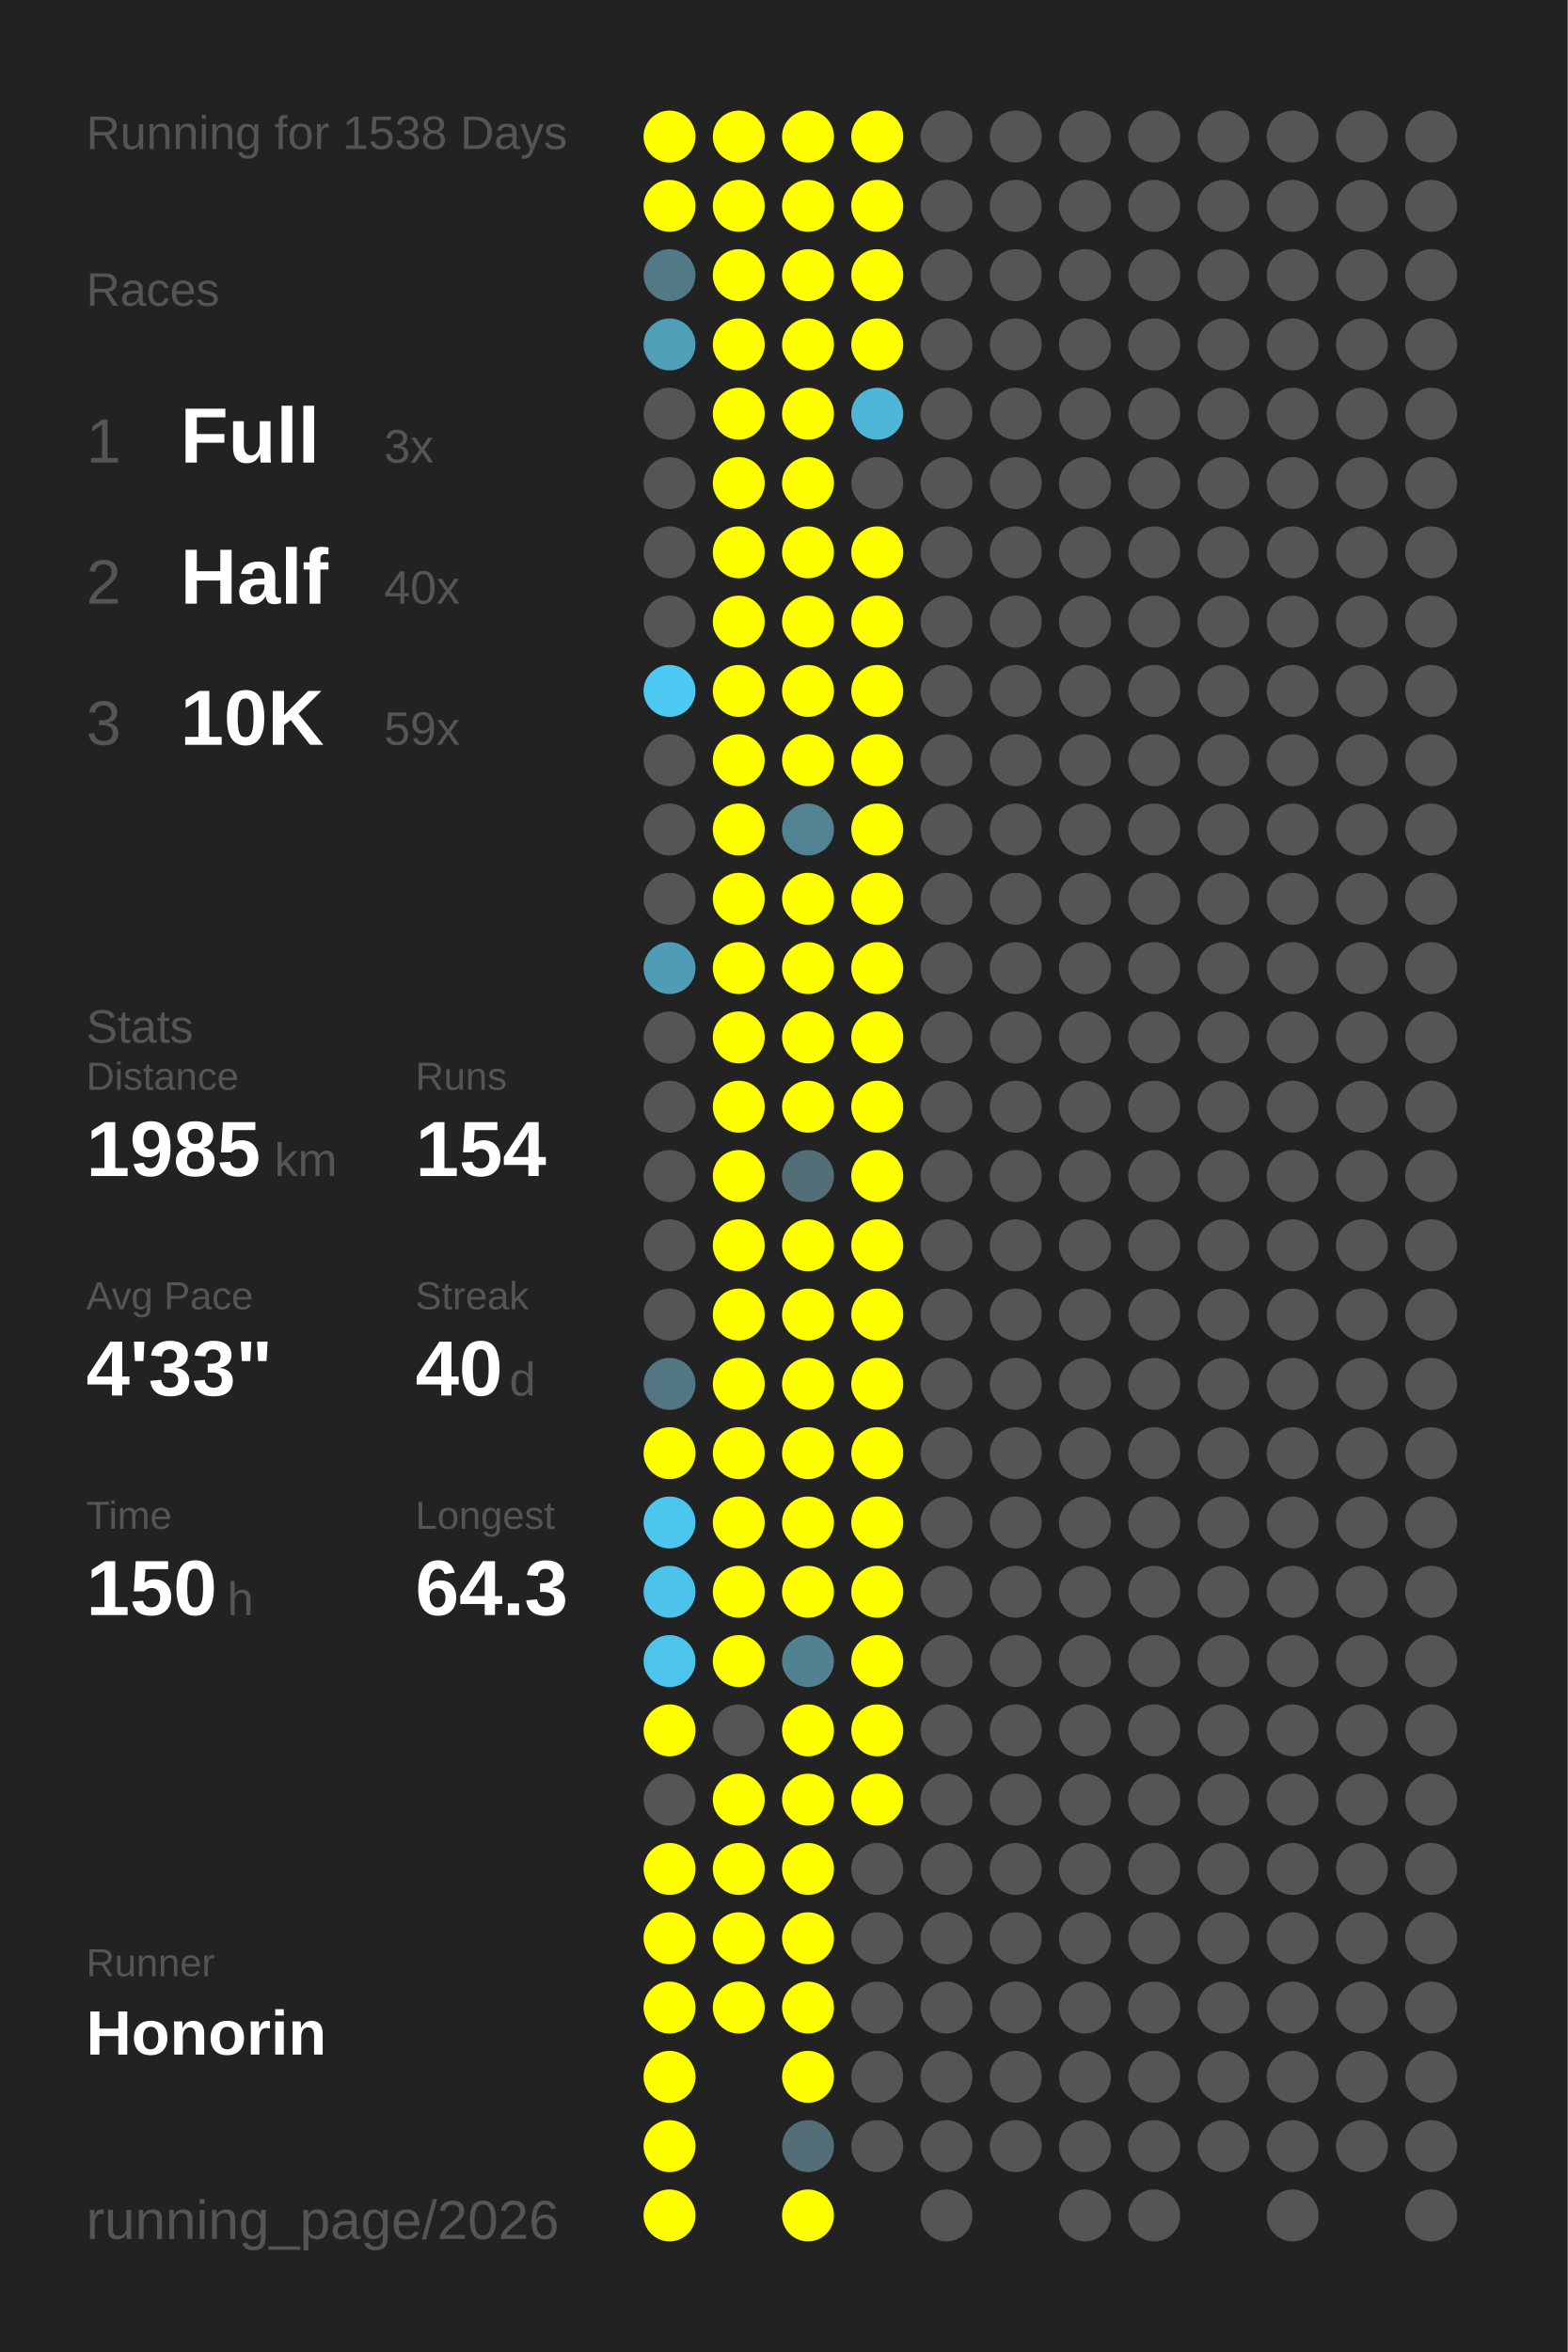
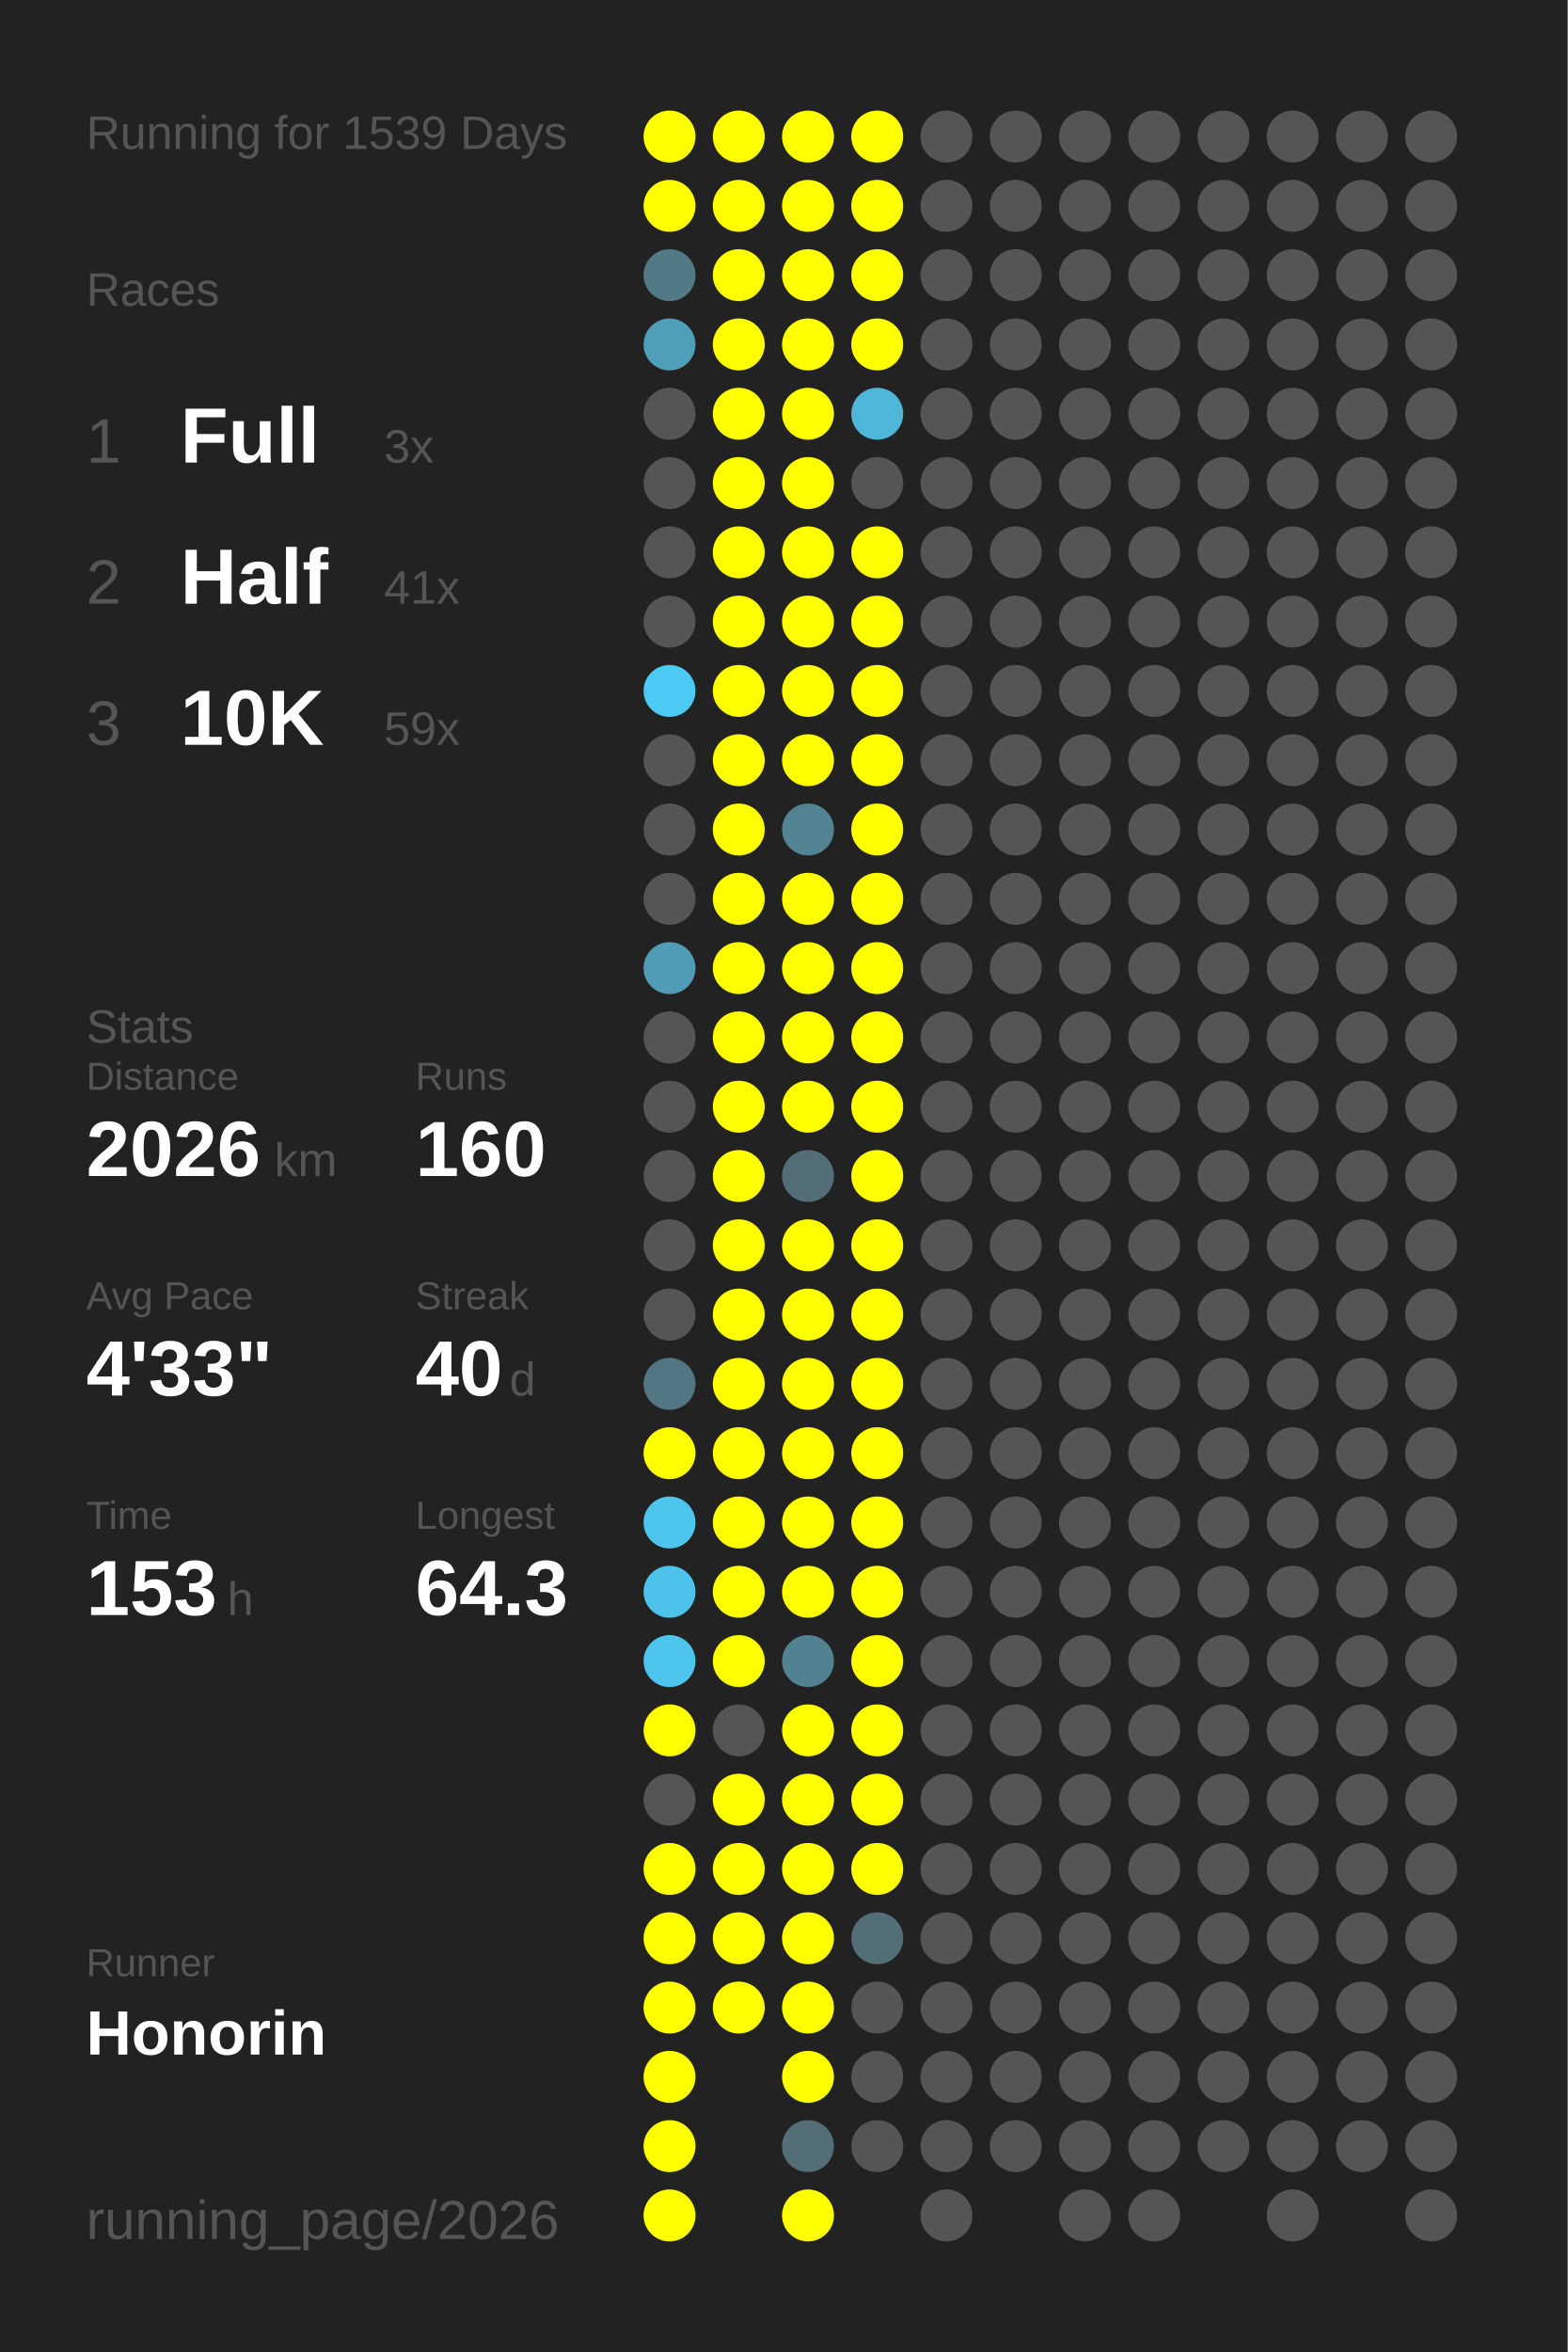
<svg xmlns="http://www.w3.org/2000/svg" baseProfile="full" height="300mm" version="1.1" viewBox="0,0,200,300" width="200mm">
  <defs />
  <rect fill="#222222" height="300" width="200" x="0" y="0" />
-   <text fill="#555555" style="font-size:6px; font-family:Arial;" x="11" y="19">Running for 1538 Days</text>
+   <text fill="#555555" style="font-size:6px; font-family:Arial;" x="11" y="19">Running for 1539 Days</text>
  <text fill="#555555" style="font-size:6px; font-family:Arial;" x="11" y="39">Races</text>
  <text fill="#555555" style="font-size:8px; font-family:Arial;" x="11" y="59">1</text>
  <text fill="#FFFFFF" style="font-size:10px; font-family:Arial; font-weight:bold;" x="23" y="59">Full</text>
  <text fill="#555555" style="font-size:6px; font-family:Arial;" x="49" y="59">3x</text>
  <text fill="#555555" style="font-size:8px; font-family:Arial;" x="11" y="77">2</text>
  <text fill="#FFFFFF" style="font-size:10px; font-family:Arial; font-weight:bold;" x="23" y="77">Half</text>
-   <text fill="#555555" style="font-size:6px; font-family:Arial;" x="49" y="77">40x</text>
+   <text fill="#555555" style="font-size:6px; font-family:Arial;" x="49" y="77">41x</text>
  <text fill="#555555" style="font-size:8px; font-family:Arial;" x="11" y="95">3</text>
  <text fill="#FFFFFF" style="font-size:10px; font-family:Arial; font-weight:bold;" x="23" y="95">10K</text>
  <text fill="#555555" style="font-size:6px; font-family:Arial;" x="49" y="95">59x</text>
  <text fill="#555555" style="font-size:6px; font-family:Arial;" x="11" y="133">Stats</text>
  <text fill="#555555" style="font-size:5px; font-family:Arial;" x="11" y="139">Distance</text>
-   <text fill="#FFFFFF" style="font-size:10px; font-family:Arial; font-weight:bold;" x="11" y="150">1985</text>
+   <text fill="#FFFFFF" style="font-size:10px; font-family:Arial; font-weight:bold;" x="11" y="150">2026</text>
  <text fill="#555555" style="font-size:6px; font-family:Arial;" x="35" y="150">km</text>
  <text fill="#555555" style="font-size:5px; font-family:Arial;" x="53" y="139">Runs</text>
-   <text fill="#FFFFFF" style="font-size:10px; font-family:Arial; font-weight:bold;" x="53" y="150">154</text>
+   <text fill="#FFFFFF" style="font-size:10px; font-family:Arial; font-weight:bold;" x="53" y="150">160</text>
  <text fill="#555555" style="font-size:5px; font-family:Arial;" x="11" y="167">Avg Pace</text>
  <text fill="#FFFFFF" style="font-size:10px; font-family:Arial; font-weight:bold;" x="11" y="178">4'33"</text>
  <text fill="#555555" style="font-size:5px; font-family:Arial;" x="53" y="167">Streak</text>
  <text fill="#FFFFFF" style="font-size:10px; font-family:Arial; font-weight:bold;" x="53" y="178">40</text>
  <text fill="#555555" style="font-size:6px; font-family:Arial;" x="65" y="178">d</text>
  <text fill="#555555" style="font-size:5px; font-family:Arial;" x="11" y="195">Time</text>
-   <text fill="#FFFFFF" style="font-size:10px; font-family:Arial; font-weight:bold;" x="11" y="206">150</text>
+   <text fill="#FFFFFF" style="font-size:10px; font-family:Arial; font-weight:bold;" x="11" y="206">153</text>
  <text fill="#555555" style="font-size:6px; font-family:Arial;" x="29" y="206">h</text>
  <text fill="#555555" style="font-size:5px; font-family:Arial;" x="53" y="195">Longest</text>
  <text fill="#FFFFFF" style="font-size:10px; font-family:Arial; font-weight:bold;" x="53" y="206">64.3</text>
  <text fill="#555555" style="font-size:5px; font-family:Arial;" x="11" y="252.065">Runner</text>
  <text fill="#FFFFFF" style="font-size:8px; font-family:Arial; font-weight:bold;" x="11" y="262.065">Honorin</text>
  <text fill="#555555" style="font-size:7px; font-family:Arial;" x="11" y="285.581">running_page/2026</text>
  <circle cx="85.417" cy="17.419" fill="#FFFF00" r="3.312" />
  <circle cx="85.417" cy="26.258" fill="#FFFF00" r="3.312" />
  <circle cx="85.417" cy="35.097" fill="#527986" r="3.312" />
  <circle cx="85.417" cy="43.935" fill="#509fb9" r="3.312" />
  <circle cx="85.417" cy="52.774" fill="#555555" r="3.312" />
  <circle cx="85.417" cy="61.613" fill="#555555" r="3.312" />
  <circle cx="85.417" cy="70.452" fill="#555555" r="3.312" />
  <circle cx="85.417" cy="79.29" fill="#555555" r="3.312" />
  <circle cx="85.417" cy="88.129" fill="#4dcaf4" r="3.312" />
  <circle cx="85.417" cy="96.968" fill="#555555" r="3.312" />
  <circle cx="85.417" cy="105.806" fill="#555555" r="3.312" />
  <circle cx="85.417" cy="114.645" fill="#555555" r="3.312" />
  <circle cx="85.417" cy="123.484" fill="#509cb6" r="3.312" />
  <circle cx="85.417" cy="132.323" fill="#555555" r="3.312" />
  <circle cx="85.417" cy="141.161" fill="#555555" r="3.312" />
  <circle cx="85.417" cy="150" fill="#555555" r="3.312" />
  <circle cx="85.417" cy="158.839" fill="#555555" r="3.312" />
  <circle cx="85.417" cy="167.677" fill="#555555" r="3.312" />
  <circle cx="85.417" cy="176.516" fill="#527783" r="3.312" />
  <circle cx="85.417" cy="185.355" fill="#FFFF00" r="3.312" />
  <circle cx="85.417" cy="194.194" fill="#4dc6ee" r="3.312" />
  <circle cx="85.417" cy="203.032" fill="#4dc3eb" r="3.312" />
  <circle cx="85.417" cy="211.871" fill="#4dc4ec" r="3.312" />
  <circle cx="85.417" cy="220.71" fill="#FFFF00" r="3.312" />
  <circle cx="85.417" cy="229.548" fill="#555555" r="3.312" />
  <circle cx="85.417" cy="238.387" fill="#FFFF00" r="3.312" />
  <circle cx="85.417" cy="247.226" fill="#FFFF00" r="3.312" />
  <circle cx="85.417" cy="256.065" fill="#FFFF00" r="3.312" />
  <circle cx="85.417" cy="264.903" fill="#FFFF00" r="3.312" />
  <circle cx="85.417" cy="273.742" fill="#FFFF00" r="3.312" />
  <circle cx="85.417" cy="282.581" fill="#FFFF00" r="3.312" />
  <circle cx="94.25" cy="17.419" fill="#FFFF00" r="3.312" />
  <circle cx="94.25" cy="26.258" fill="#FFFF00" r="3.312" />
  <circle cx="94.25" cy="35.097" fill="#FFFF00" r="3.312" />
  <circle cx="94.25" cy="43.935" fill="#FFFF00" r="3.312" />
  <circle cx="94.25" cy="52.774" fill="#FFFF00" r="3.312" />
  <circle cx="94.25" cy="61.613" fill="#FFFF00" r="3.312" />
  <circle cx="94.25" cy="70.452" fill="#FFFF00" r="3.312" />
  <circle cx="94.25" cy="79.29" fill="#FFFF00" r="3.312" />
  <circle cx="94.25" cy="88.129" fill="#FFFF00" r="3.312" />
  <circle cx="94.25" cy="96.968" fill="#FFFF00" r="3.312" />
  <circle cx="94.25" cy="105.806" fill="#FFFF00" r="3.312" />
  <circle cx="94.25" cy="114.645" fill="#FFFF00" r="3.312" />
  <circle cx="94.25" cy="123.484" fill="#FFFF00" r="3.312" />
  <circle cx="94.25" cy="132.323" fill="#FFFF00" r="3.312" />
  <circle cx="94.25" cy="141.161" fill="#FFFF00" r="3.312" />
  <circle cx="94.25" cy="150" fill="#FFFF00" r="3.312" />
  <circle cx="94.25" cy="158.839" fill="#FFFF00" r="3.312" />
  <circle cx="94.25" cy="167.677" fill="#FFFF00" r="3.312" />
  <circle cx="94.25" cy="176.516" fill="#FFFF00" r="3.312" />
  <circle cx="94.25" cy="185.355" fill="#FFFF00" r="3.312" />
  <circle cx="94.25" cy="194.194" fill="#FFFF00" r="3.312" />
  <circle cx="94.25" cy="203.032" fill="#FFFF00" r="3.312" />
  <circle cx="94.25" cy="211.871" fill="#FFFF00" r="3.312" />
  <circle cx="94.25" cy="220.71" fill="#555555" r="3.312" />
  <circle cx="94.25" cy="229.548" fill="#FFFF00" r="3.312" />
  <circle cx="94.25" cy="238.387" fill="#FFFF00" r="3.312" />
  <circle cx="94.25" cy="247.226" fill="#FFFF00" r="3.312" />
  <circle cx="94.25" cy="256.065" fill="#FFFF00" r="3.312" />
  <circle cx="103.083" cy="17.419" fill="#FFFF00" r="3.312" />
  <circle cx="103.083" cy="26.258" fill="#FFFF00" r="3.312" />
  <circle cx="103.083" cy="35.097" fill="#FFFF00" r="3.312" />
  <circle cx="103.083" cy="43.935" fill="#FFFF00" r="3.312" />
  <circle cx="103.083" cy="52.774" fill="#FFFF00" r="3.312" />
  <circle cx="103.083" cy="61.613" fill="#FFFF00" r="3.312" />
  <circle cx="103.083" cy="70.452" fill="#FFFF00" r="3.312" />
  <circle cx="103.083" cy="79.29" fill="#FFFF00" r="3.312" />
  <circle cx="103.083" cy="88.129" fill="#FFFF00" r="3.312" />
  <circle cx="103.083" cy="96.968" fill="#FFFF00" r="3.312" />
  <circle cx="103.083" cy="105.806" fill="#528393" r="3.312" />
  <circle cx="103.083" cy="114.645" fill="#FFFF00" r="3.312" />
  <circle cx="103.083" cy="123.484" fill="#FFFF00" r="3.312" />
  <circle cx="103.083" cy="132.323" fill="#FFFF00" r="3.312" />
  <circle cx="103.083" cy="141.161" fill="#FFFF00" r="3.312" />
  <circle cx="103.083" cy="150" fill="#536e77" r="3.312" />
  <circle cx="103.083" cy="158.839" fill="#FFFF00" r="3.312" />
  <circle cx="103.083" cy="167.677" fill="#FFFF00" r="3.312" />
  <circle cx="103.083" cy="176.516" fill="#FFFF00" r="3.312" />
  <circle cx="103.083" cy="185.355" fill="#FFFF00" r="3.312" />
  <circle cx="103.083" cy="194.194" fill="#FFFF00" r="3.312" />
  <circle cx="103.083" cy="203.032" fill="#FFFF00" r="3.312" />
  <circle cx="103.083" cy="211.871" fill="#528191" r="3.312" />
  <circle cx="103.083" cy="220.71" fill="#FFFF00" r="3.312" />
  <circle cx="103.083" cy="229.548" fill="#FFFF00" r="3.312" />
  <circle cx="103.083" cy="238.387" fill="#FFFF00" r="3.312" />
  <circle cx="103.083" cy="247.226" fill="#FFFF00" r="3.312" />
  <circle cx="103.083" cy="256.065" fill="#FFFF00" r="3.312" />
  <circle cx="103.083" cy="264.903" fill="#FFFF00" r="3.312" />
  <circle cx="103.083" cy="273.742" fill="#536e77" r="3.312" />
  <circle cx="103.083" cy="282.581" fill="#FFFF00" r="3.312" />
  <circle cx="111.917" cy="17.419" fill="#FFFF00" r="3.312" />
  <circle cx="111.917" cy="26.258" fill="#FFFF00" r="3.312" />
  <circle cx="111.917" cy="35.097" fill="#FFFF00" r="3.312" />
  <circle cx="111.917" cy="43.935" fill="#FFFF00" r="3.312" />
  <circle cx="111.917" cy="52.774" fill="#4eb6d9" r="3.312" />
  <circle cx="111.917" cy="61.613" fill="#555555" r="3.312" />
  <circle cx="111.917" cy="70.452" fill="#FFFF00" r="3.312" />
  <circle cx="111.917" cy="79.29" fill="#FFFF00" r="3.312" />
  <circle cx="111.917" cy="88.129" fill="#FFFF00" r="3.312" />
  <circle cx="111.917" cy="96.968" fill="#FFFF00" r="3.312" />
  <circle cx="111.917" cy="105.806" fill="#FFFF00" r="3.312" />
  <circle cx="111.917" cy="114.645" fill="#FFFF00" r="3.312" />
  <circle cx="111.917" cy="123.484" fill="#FFFF00" r="3.312" />
  <circle cx="111.917" cy="132.323" fill="#FFFF00" r="3.312" />
  <circle cx="111.917" cy="141.161" fill="#FFFF00" r="3.312" />
  <circle cx="111.917" cy="150" fill="#FFFF00" r="3.312" />
  <circle cx="111.917" cy="158.839" fill="#FFFF00" r="3.312" />
  <circle cx="111.917" cy="167.677" fill="#FFFF00" r="3.312" />
  <circle cx="111.917" cy="176.516" fill="#FFFF00" r="3.312" />
  <circle cx="111.917" cy="185.355" fill="#FFFF00" r="3.312" />
  <circle cx="111.917" cy="194.194" fill="#FFFF00" r="3.312" />
  <circle cx="111.917" cy="203.032" fill="#FFFF00" r="3.312" />
  <circle cx="111.917" cy="211.871" fill="#FFFF00" r="3.312" />
  <circle cx="111.917" cy="220.71" fill="#FFFF00" r="3.312" />
  <circle cx="111.917" cy="229.548" fill="#FFFF00" r="3.312" />
-   <circle cx="111.917" cy="238.387" fill="#555555" r="3.312" />
-   <circle cx="111.917" cy="247.226" fill="#555555" r="3.312" />
+   <circle cx="111.917" cy="238.387" fill="#FFFF00" r="3.312" />
+   <circle cx="111.917" cy="247.226" fill="#536e77" r="3.312" />
  <circle cx="111.917" cy="256.065" fill="#555555" r="3.312" />
  <circle cx="111.917" cy="264.903" fill="#555555" r="3.312" />
  <circle cx="111.917" cy="273.742" fill="#555555" r="3.312" />
  <circle cx="120.75" cy="17.419" fill="#555555" r="3.312" />
  <circle cx="120.75" cy="26.258" fill="#555555" r="3.312" />
  <circle cx="120.75" cy="35.097" fill="#555555" r="3.312" />
  <circle cx="120.75" cy="43.935" fill="#555555" r="3.312" />
  <circle cx="120.75" cy="52.774" fill="#555555" r="3.312" />
  <circle cx="120.75" cy="61.613" fill="#555555" r="3.312" />
  <circle cx="120.75" cy="70.452" fill="#555555" r="3.312" />
  <circle cx="120.75" cy="79.29" fill="#555555" r="3.312" />
  <circle cx="120.75" cy="88.129" fill="#555555" r="3.312" />
  <circle cx="120.75" cy="96.968" fill="#555555" r="3.312" />
  <circle cx="120.75" cy="105.806" fill="#555555" r="3.312" />
  <circle cx="120.75" cy="114.645" fill="#555555" r="3.312" />
  <circle cx="120.75" cy="123.484" fill="#555555" r="3.312" />
  <circle cx="120.75" cy="132.323" fill="#555555" r="3.312" />
  <circle cx="120.75" cy="141.161" fill="#555555" r="3.312" />
  <circle cx="120.75" cy="150" fill="#555555" r="3.312" />
  <circle cx="120.75" cy="158.839" fill="#555555" r="3.312" />
  <circle cx="120.75" cy="167.677" fill="#555555" r="3.312" />
  <circle cx="120.75" cy="176.516" fill="#555555" r="3.312" />
  <circle cx="120.75" cy="185.355" fill="#555555" r="3.312" />
  <circle cx="120.75" cy="194.194" fill="#555555" r="3.312" />
  <circle cx="120.75" cy="203.032" fill="#555555" r="3.312" />
  <circle cx="120.75" cy="211.871" fill="#555555" r="3.312" />
  <circle cx="120.75" cy="220.71" fill="#555555" r="3.312" />
  <circle cx="120.75" cy="229.548" fill="#555555" r="3.312" />
  <circle cx="120.75" cy="238.387" fill="#555555" r="3.312" />
  <circle cx="120.75" cy="247.226" fill="#555555" r="3.312" />
  <circle cx="120.75" cy="256.065" fill="#555555" r="3.312" />
  <circle cx="120.75" cy="264.903" fill="#555555" r="3.312" />
  <circle cx="120.75" cy="273.742" fill="#555555" r="3.312" />
  <circle cx="120.75" cy="282.581" fill="#555555" r="3.312" />
  <circle cx="129.583" cy="17.419" fill="#555555" r="3.312" />
  <circle cx="129.583" cy="26.258" fill="#555555" r="3.312" />
  <circle cx="129.583" cy="35.097" fill="#555555" r="3.312" />
  <circle cx="129.583" cy="43.935" fill="#555555" r="3.312" />
  <circle cx="129.583" cy="52.774" fill="#555555" r="3.312" />
  <circle cx="129.583" cy="61.613" fill="#555555" r="3.312" />
  <circle cx="129.583" cy="70.452" fill="#555555" r="3.312" />
  <circle cx="129.583" cy="79.29" fill="#555555" r="3.312" />
  <circle cx="129.583" cy="88.129" fill="#555555" r="3.312" />
  <circle cx="129.583" cy="96.968" fill="#555555" r="3.312" />
  <circle cx="129.583" cy="105.806" fill="#555555" r="3.312" />
  <circle cx="129.583" cy="114.645" fill="#555555" r="3.312" />
  <circle cx="129.583" cy="123.484" fill="#555555" r="3.312" />
  <circle cx="129.583" cy="132.323" fill="#555555" r="3.312" />
  <circle cx="129.583" cy="141.161" fill="#555555" r="3.312" />
  <circle cx="129.583" cy="150" fill="#555555" r="3.312" />
  <circle cx="129.583" cy="158.839" fill="#555555" r="3.312" />
  <circle cx="129.583" cy="167.677" fill="#555555" r="3.312" />
  <circle cx="129.583" cy="176.516" fill="#555555" r="3.312" />
  <circle cx="129.583" cy="185.355" fill="#555555" r="3.312" />
  <circle cx="129.583" cy="194.194" fill="#555555" r="3.312" />
  <circle cx="129.583" cy="203.032" fill="#555555" r="3.312" />
  <circle cx="129.583" cy="211.871" fill="#555555" r="3.312" />
  <circle cx="129.583" cy="220.71" fill="#555555" r="3.312" />
  <circle cx="129.583" cy="229.548" fill="#555555" r="3.312" />
  <circle cx="129.583" cy="238.387" fill="#555555" r="3.312" />
  <circle cx="129.583" cy="247.226" fill="#555555" r="3.312" />
  <circle cx="129.583" cy="256.065" fill="#555555" r="3.312" />
  <circle cx="129.583" cy="264.903" fill="#555555" r="3.312" />
  <circle cx="129.583" cy="273.742" fill="#555555" r="3.312" />
  <circle cx="138.417" cy="17.419" fill="#555555" r="3.312" />
  <circle cx="138.417" cy="26.258" fill="#555555" r="3.312" />
  <circle cx="138.417" cy="35.097" fill="#555555" r="3.312" />
  <circle cx="138.417" cy="43.935" fill="#555555" r="3.312" />
  <circle cx="138.417" cy="52.774" fill="#555555" r="3.312" />
  <circle cx="138.417" cy="61.613" fill="#555555" r="3.312" />
  <circle cx="138.417" cy="70.452" fill="#555555" r="3.312" />
  <circle cx="138.417" cy="79.29" fill="#555555" r="3.312" />
  <circle cx="138.417" cy="88.129" fill="#555555" r="3.312" />
  <circle cx="138.417" cy="96.968" fill="#555555" r="3.312" />
  <circle cx="138.417" cy="105.806" fill="#555555" r="3.312" />
  <circle cx="138.417" cy="114.645" fill="#555555" r="3.312" />
  <circle cx="138.417" cy="123.484" fill="#555555" r="3.312" />
  <circle cx="138.417" cy="132.323" fill="#555555" r="3.312" />
  <circle cx="138.417" cy="141.161" fill="#555555" r="3.312" />
  <circle cx="138.417" cy="150" fill="#555555" r="3.312" />
  <circle cx="138.417" cy="158.839" fill="#555555" r="3.312" />
  <circle cx="138.417" cy="167.677" fill="#555555" r="3.312" />
  <circle cx="138.417" cy="176.516" fill="#555555" r="3.312" />
  <circle cx="138.417" cy="185.355" fill="#555555" r="3.312" />
  <circle cx="138.417" cy="194.194" fill="#555555" r="3.312" />
  <circle cx="138.417" cy="203.032" fill="#555555" r="3.312" />
  <circle cx="138.417" cy="211.871" fill="#555555" r="3.312" />
  <circle cx="138.417" cy="220.71" fill="#555555" r="3.312" />
  <circle cx="138.417" cy="229.548" fill="#555555" r="3.312" />
  <circle cx="138.417" cy="238.387" fill="#555555" r="3.312" />
  <circle cx="138.417" cy="247.226" fill="#555555" r="3.312" />
  <circle cx="138.417" cy="256.065" fill="#555555" r="3.312" />
  <circle cx="138.417" cy="264.903" fill="#555555" r="3.312" />
  <circle cx="138.417" cy="273.742" fill="#555555" r="3.312" />
  <circle cx="138.417" cy="282.581" fill="#555555" r="3.312" />
  <circle cx="147.25" cy="17.419" fill="#555555" r="3.312" />
  <circle cx="147.25" cy="26.258" fill="#555555" r="3.312" />
  <circle cx="147.25" cy="35.097" fill="#555555" r="3.312" />
  <circle cx="147.25" cy="43.935" fill="#555555" r="3.312" />
  <circle cx="147.25" cy="52.774" fill="#555555" r="3.312" />
  <circle cx="147.25" cy="61.613" fill="#555555" r="3.312" />
  <circle cx="147.25" cy="70.452" fill="#555555" r="3.312" />
  <circle cx="147.25" cy="79.29" fill="#555555" r="3.312" />
  <circle cx="147.25" cy="88.129" fill="#555555" r="3.312" />
  <circle cx="147.25" cy="96.968" fill="#555555" r="3.312" />
  <circle cx="147.25" cy="105.806" fill="#555555" r="3.312" />
  <circle cx="147.25" cy="114.645" fill="#555555" r="3.312" />
  <circle cx="147.25" cy="123.484" fill="#555555" r="3.312" />
  <circle cx="147.25" cy="132.323" fill="#555555" r="3.312" />
  <circle cx="147.25" cy="141.161" fill="#555555" r="3.312" />
  <circle cx="147.25" cy="150" fill="#555555" r="3.312" />
  <circle cx="147.25" cy="158.839" fill="#555555" r="3.312" />
  <circle cx="147.25" cy="167.677" fill="#555555" r="3.312" />
  <circle cx="147.25" cy="176.516" fill="#555555" r="3.312" />
  <circle cx="147.25" cy="185.355" fill="#555555" r="3.312" />
  <circle cx="147.25" cy="194.194" fill="#555555" r="3.312" />
  <circle cx="147.25" cy="203.032" fill="#555555" r="3.312" />
  <circle cx="147.25" cy="211.871" fill="#555555" r="3.312" />
  <circle cx="147.25" cy="220.71" fill="#555555" r="3.312" />
  <circle cx="147.25" cy="229.548" fill="#555555" r="3.312" />
  <circle cx="147.25" cy="238.387" fill="#555555" r="3.312" />
  <circle cx="147.25" cy="247.226" fill="#555555" r="3.312" />
  <circle cx="147.25" cy="256.065" fill="#555555" r="3.312" />
  <circle cx="147.25" cy="264.903" fill="#555555" r="3.312" />
  <circle cx="147.25" cy="273.742" fill="#555555" r="3.312" />
  <circle cx="147.25" cy="282.581" fill="#555555" r="3.312" />
  <circle cx="156.083" cy="17.419" fill="#555555" r="3.312" />
  <circle cx="156.083" cy="26.258" fill="#555555" r="3.312" />
  <circle cx="156.083" cy="35.097" fill="#555555" r="3.312" />
  <circle cx="156.083" cy="43.935" fill="#555555" r="3.312" />
  <circle cx="156.083" cy="52.774" fill="#555555" r="3.312" />
  <circle cx="156.083" cy="61.613" fill="#555555" r="3.312" />
  <circle cx="156.083" cy="70.452" fill="#555555" r="3.312" />
  <circle cx="156.083" cy="79.29" fill="#555555" r="3.312" />
  <circle cx="156.083" cy="88.129" fill="#555555" r="3.312" />
  <circle cx="156.083" cy="96.968" fill="#555555" r="3.312" />
  <circle cx="156.083" cy="105.806" fill="#555555" r="3.312" />
  <circle cx="156.083" cy="114.645" fill="#555555" r="3.312" />
  <circle cx="156.083" cy="123.484" fill="#555555" r="3.312" />
  <circle cx="156.083" cy="132.323" fill="#555555" r="3.312" />
  <circle cx="156.083" cy="141.161" fill="#555555" r="3.312" />
  <circle cx="156.083" cy="150" fill="#555555" r="3.312" />
  <circle cx="156.083" cy="158.839" fill="#555555" r="3.312" />
  <circle cx="156.083" cy="167.677" fill="#555555" r="3.312" />
  <circle cx="156.083" cy="176.516" fill="#555555" r="3.312" />
  <circle cx="156.083" cy="185.355" fill="#555555" r="3.312" />
  <circle cx="156.083" cy="194.194" fill="#555555" r="3.312" />
  <circle cx="156.083" cy="203.032" fill="#555555" r="3.312" />
  <circle cx="156.083" cy="211.871" fill="#555555" r="3.312" />
  <circle cx="156.083" cy="220.71" fill="#555555" r="3.312" />
  <circle cx="156.083" cy="229.548" fill="#555555" r="3.312" />
  <circle cx="156.083" cy="238.387" fill="#555555" r="3.312" />
  <circle cx="156.083" cy="247.226" fill="#555555" r="3.312" />
  <circle cx="156.083" cy="256.065" fill="#555555" r="3.312" />
  <circle cx="156.083" cy="264.903" fill="#555555" r="3.312" />
  <circle cx="156.083" cy="273.742" fill="#555555" r="3.312" />
  <circle cx="164.917" cy="17.419" fill="#555555" r="3.312" />
  <circle cx="164.917" cy="26.258" fill="#555555" r="3.312" />
  <circle cx="164.917" cy="35.097" fill="#555555" r="3.312" />
  <circle cx="164.917" cy="43.935" fill="#555555" r="3.312" />
  <circle cx="164.917" cy="52.774" fill="#555555" r="3.312" />
  <circle cx="164.917" cy="61.613" fill="#555555" r="3.312" />
  <circle cx="164.917" cy="70.452" fill="#555555" r="3.312" />
  <circle cx="164.917" cy="79.29" fill="#555555" r="3.312" />
  <circle cx="164.917" cy="88.129" fill="#555555" r="3.312" />
  <circle cx="164.917" cy="96.968" fill="#555555" r="3.312" />
  <circle cx="164.917" cy="105.806" fill="#555555" r="3.312" />
  <circle cx="164.917" cy="114.645" fill="#555555" r="3.312" />
  <circle cx="164.917" cy="123.484" fill="#555555" r="3.312" />
  <circle cx="164.917" cy="132.323" fill="#555555" r="3.312" />
  <circle cx="164.917" cy="141.161" fill="#555555" r="3.312" />
  <circle cx="164.917" cy="150" fill="#555555" r="3.312" />
  <circle cx="164.917" cy="158.839" fill="#555555" r="3.312" />
  <circle cx="164.917" cy="167.677" fill="#555555" r="3.312" />
  <circle cx="164.917" cy="176.516" fill="#555555" r="3.312" />
  <circle cx="164.917" cy="185.355" fill="#555555" r="3.312" />
  <circle cx="164.917" cy="194.194" fill="#555555" r="3.312" />
  <circle cx="164.917" cy="203.032" fill="#555555" r="3.312" />
  <circle cx="164.917" cy="211.871" fill="#555555" r="3.312" />
  <circle cx="164.917" cy="220.71" fill="#555555" r="3.312" />
  <circle cx="164.917" cy="229.548" fill="#555555" r="3.312" />
  <circle cx="164.917" cy="238.387" fill="#555555" r="3.312" />
  <circle cx="164.917" cy="247.226" fill="#555555" r="3.312" />
  <circle cx="164.917" cy="256.065" fill="#555555" r="3.312" />
  <circle cx="164.917" cy="264.903" fill="#555555" r="3.312" />
  <circle cx="164.917" cy="273.742" fill="#555555" r="3.312" />
  <circle cx="164.917" cy="282.581" fill="#555555" r="3.312" />
  <circle cx="173.75" cy="17.419" fill="#555555" r="3.312" />
  <circle cx="173.75" cy="26.258" fill="#555555" r="3.312" />
  <circle cx="173.75" cy="35.097" fill="#555555" r="3.312" />
  <circle cx="173.75" cy="43.935" fill="#555555" r="3.312" />
  <circle cx="173.75" cy="52.774" fill="#555555" r="3.312" />
  <circle cx="173.75" cy="61.613" fill="#555555" r="3.312" />
  <circle cx="173.75" cy="70.452" fill="#555555" r="3.312" />
  <circle cx="173.75" cy="79.29" fill="#555555" r="3.312" />
  <circle cx="173.75" cy="88.129" fill="#555555" r="3.312" />
  <circle cx="173.75" cy="96.968" fill="#555555" r="3.312" />
  <circle cx="173.75" cy="105.806" fill="#555555" r="3.312" />
  <circle cx="173.75" cy="114.645" fill="#555555" r="3.312" />
  <circle cx="173.75" cy="123.484" fill="#555555" r="3.312" />
  <circle cx="173.75" cy="132.323" fill="#555555" r="3.312" />
  <circle cx="173.75" cy="141.161" fill="#555555" r="3.312" />
  <circle cx="173.75" cy="150" fill="#555555" r="3.312" />
  <circle cx="173.75" cy="158.839" fill="#555555" r="3.312" />
  <circle cx="173.75" cy="167.677" fill="#555555" r="3.312" />
  <circle cx="173.75" cy="176.516" fill="#555555" r="3.312" />
  <circle cx="173.75" cy="185.355" fill="#555555" r="3.312" />
  <circle cx="173.75" cy="194.194" fill="#555555" r="3.312" />
  <circle cx="173.75" cy="203.032" fill="#555555" r="3.312" />
  <circle cx="173.75" cy="211.871" fill="#555555" r="3.312" />
  <circle cx="173.75" cy="220.71" fill="#555555" r="3.312" />
  <circle cx="173.75" cy="229.548" fill="#555555" r="3.312" />
  <circle cx="173.75" cy="238.387" fill="#555555" r="3.312" />
  <circle cx="173.75" cy="247.226" fill="#555555" r="3.312" />
  <circle cx="173.75" cy="256.065" fill="#555555" r="3.312" />
  <circle cx="173.75" cy="264.903" fill="#555555" r="3.312" />
  <circle cx="173.75" cy="273.742" fill="#555555" r="3.312" />
  <circle cx="182.583" cy="17.419" fill="#555555" r="3.312" />
  <circle cx="182.583" cy="26.258" fill="#555555" r="3.312" />
  <circle cx="182.583" cy="35.097" fill="#555555" r="3.312" />
  <circle cx="182.583" cy="43.935" fill="#555555" r="3.312" />
  <circle cx="182.583" cy="52.774" fill="#555555" r="3.312" />
  <circle cx="182.583" cy="61.613" fill="#555555" r="3.312" />
  <circle cx="182.583" cy="70.452" fill="#555555" r="3.312" />
  <circle cx="182.583" cy="79.29" fill="#555555" r="3.312" />
  <circle cx="182.583" cy="88.129" fill="#555555" r="3.312" />
  <circle cx="182.583" cy="96.968" fill="#555555" r="3.312" />
  <circle cx="182.583" cy="105.806" fill="#555555" r="3.312" />
  <circle cx="182.583" cy="114.645" fill="#555555" r="3.312" />
  <circle cx="182.583" cy="123.484" fill="#555555" r="3.312" />
  <circle cx="182.583" cy="132.323" fill="#555555" r="3.312" />
  <circle cx="182.583" cy="141.161" fill="#555555" r="3.312" />
  <circle cx="182.583" cy="150" fill="#555555" r="3.312" />
  <circle cx="182.583" cy="158.839" fill="#555555" r="3.312" />
  <circle cx="182.583" cy="167.677" fill="#555555" r="3.312" />
  <circle cx="182.583" cy="176.516" fill="#555555" r="3.312" />
  <circle cx="182.583" cy="185.355" fill="#555555" r="3.312" />
  <circle cx="182.583" cy="194.194" fill="#555555" r="3.312" />
  <circle cx="182.583" cy="203.032" fill="#555555" r="3.312" />
  <circle cx="182.583" cy="211.871" fill="#555555" r="3.312" />
  <circle cx="182.583" cy="220.71" fill="#555555" r="3.312" />
  <circle cx="182.583" cy="229.548" fill="#555555" r="3.312" />
  <circle cx="182.583" cy="238.387" fill="#555555" r="3.312" />
  <circle cx="182.583" cy="247.226" fill="#555555" r="3.312" />
  <circle cx="182.583" cy="256.065" fill="#555555" r="3.312" />
  <circle cx="182.583" cy="264.903" fill="#555555" r="3.312" />
  <circle cx="182.583" cy="273.742" fill="#555555" r="3.312" />
  <circle cx="182.583" cy="282.581" fill="#555555" r="3.312" />
</svg>
